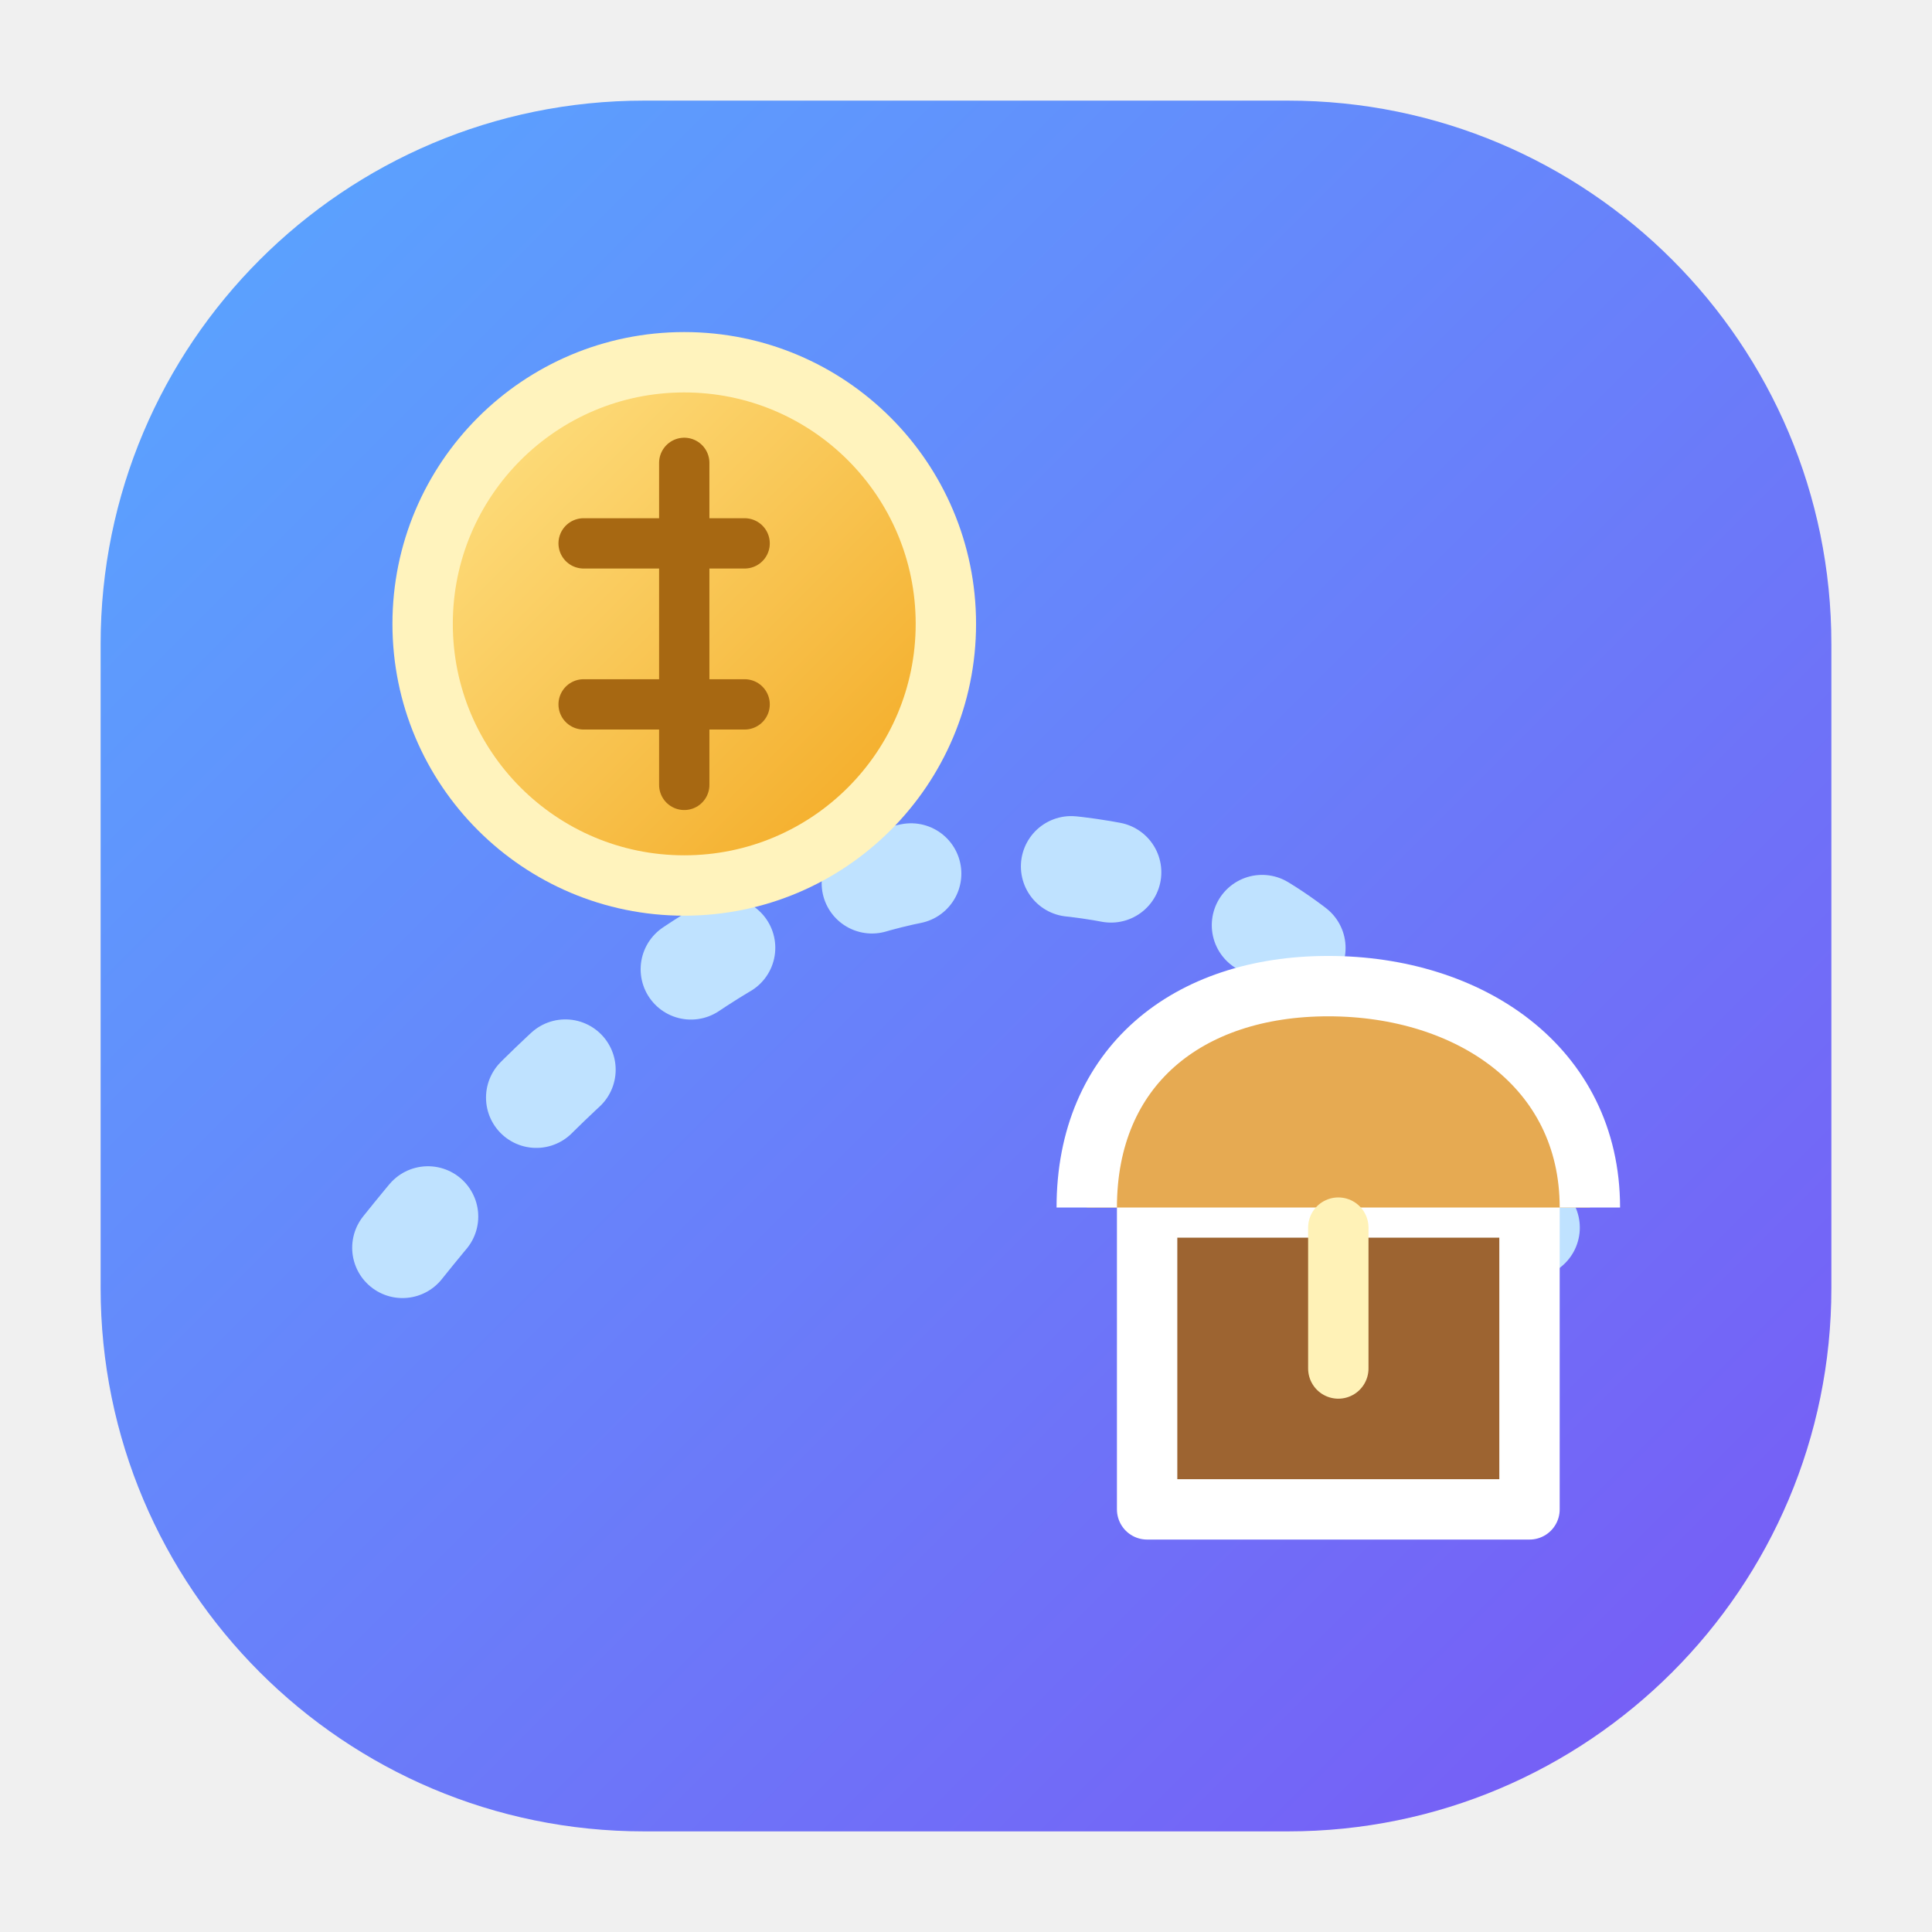
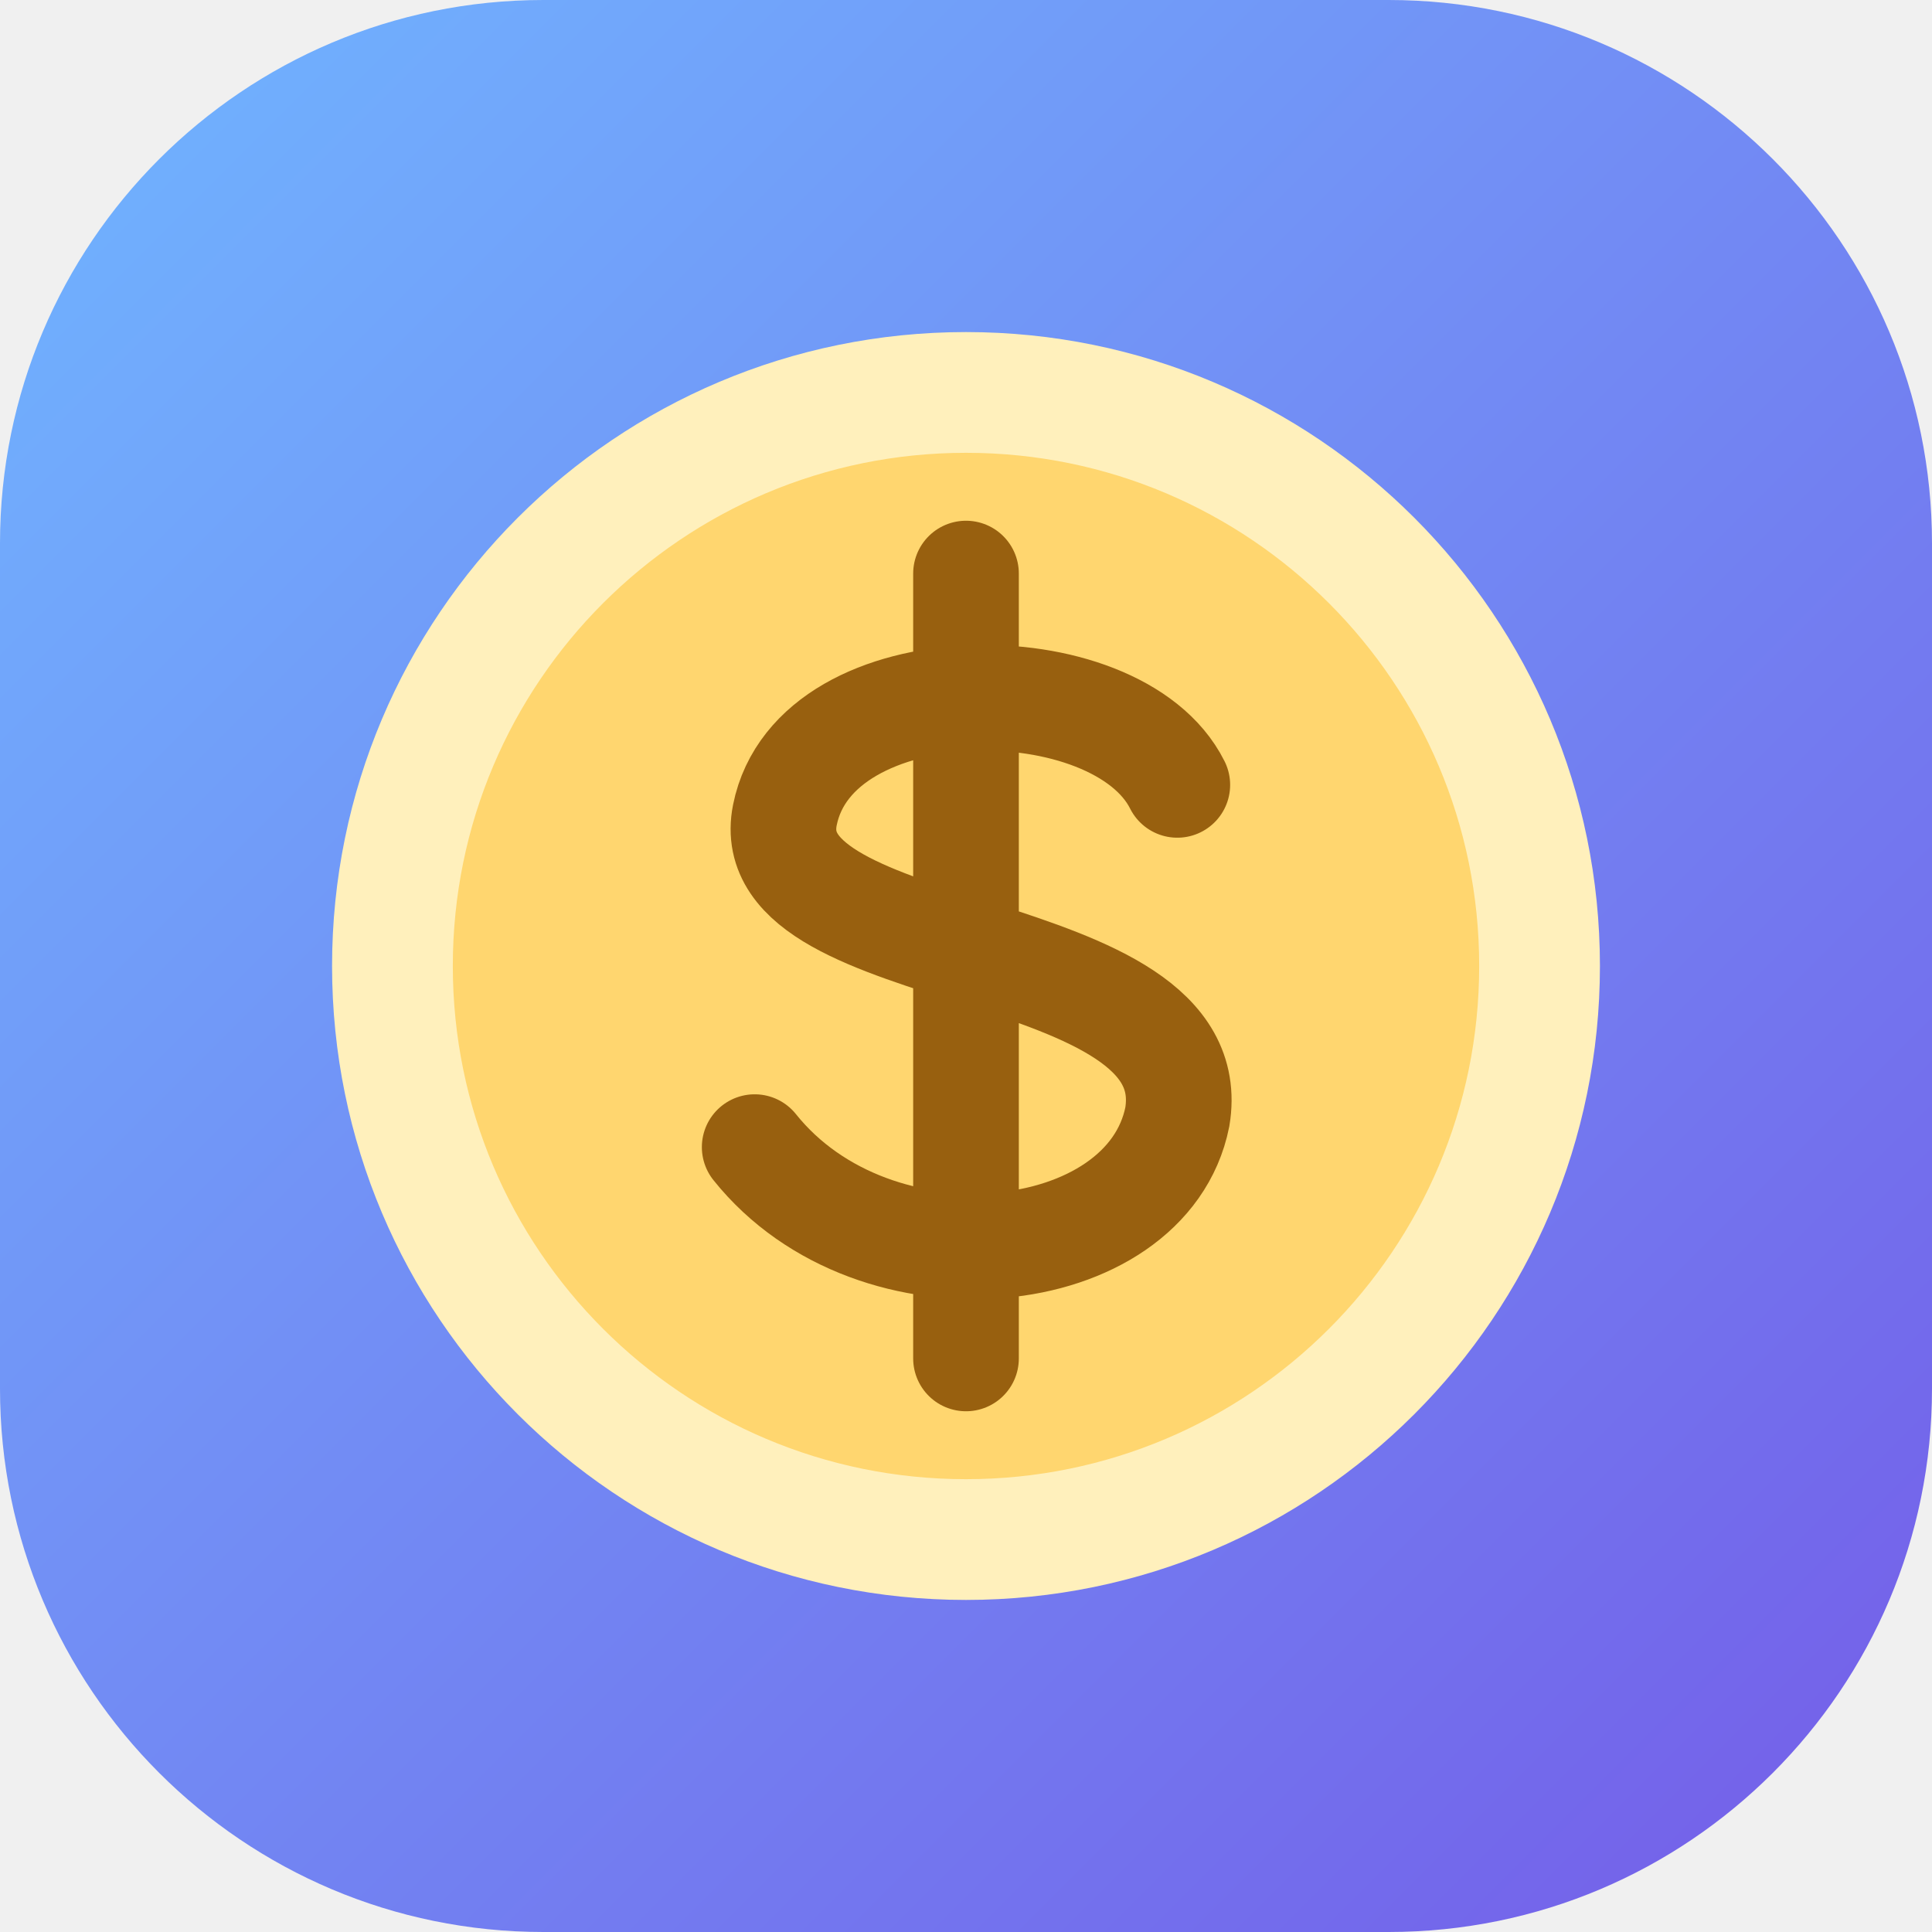
- <svg xmlns="http://www.w3.org/2000/svg" viewBox="0 0 96 96">
+ <svg xmlns="http://www.w3.org/2000/svg" viewBox="0 0 64 64">
  <defs>
    <linearGradient id="g" x1="0" y1="0" x2="1" y2="1">
-       <stop stop-color="#58a8ff" />
-       <stop offset="1" stop-color="#7958f5" />
-     </linearGradient>
-     <linearGradient id="c" x1="0" y1="0" x2="1" y2="1">
-       <stop stop-color="#ffe58b" />
-       <stop offset="1" stop-color="#f2a51b" />
+       <stop stop-color="#70b6ff" />
+       <stop offset="1" stop-color="#745ce8" />
    </linearGradient>
  </defs>
-   <rect x="5" y="5" width="86" height="86" rx="27" fill="url(#g)" />
-   <path d="M20 62c12-15 24-22 38-18 8 2 12 9 18 17" fill="none" stroke="#bfe2ff" stroke-width="5" stroke-linecap="round" stroke-dasharray="2 8" />
-   <circle cx="34" cy="31" r="13" fill="url(#c)" stroke="#fff3bd" stroke-width="3" />
-   <path d="M34 23v16m-5-12h8m-8 8h8" stroke="#a76812" stroke-width="2.5" stroke-linecap="round" />
-   <path d="M57 60h19v15H57z" fill="#9d6431" stroke="#fff" stroke-width="3" stroke-linejoin="round" />
-   <path d="M54 60c0-7 5-11 12-11s13 4 13 11" fill="#e6aa52" stroke="#fff" stroke-width="3" />
-   <path d="M66.5 61v7" stroke="#fff2b7" stroke-width="3" stroke-linecap="round" />
+   <rect width="64" height="64" rx="18" fill="url(#g)" />
+   <circle cx="32" cy="32" r="19" fill="#ffd66f" stroke="#fff0bc" stroke-width="4" />
+   <path d="M32 19v26m7-19c-2-4-12-4-13 1-1 5 14 4 13 10-1 5-10 6-14 1" fill="none" stroke="#98600f" stroke-linecap="round" stroke-width="3.5" />
</svg>
